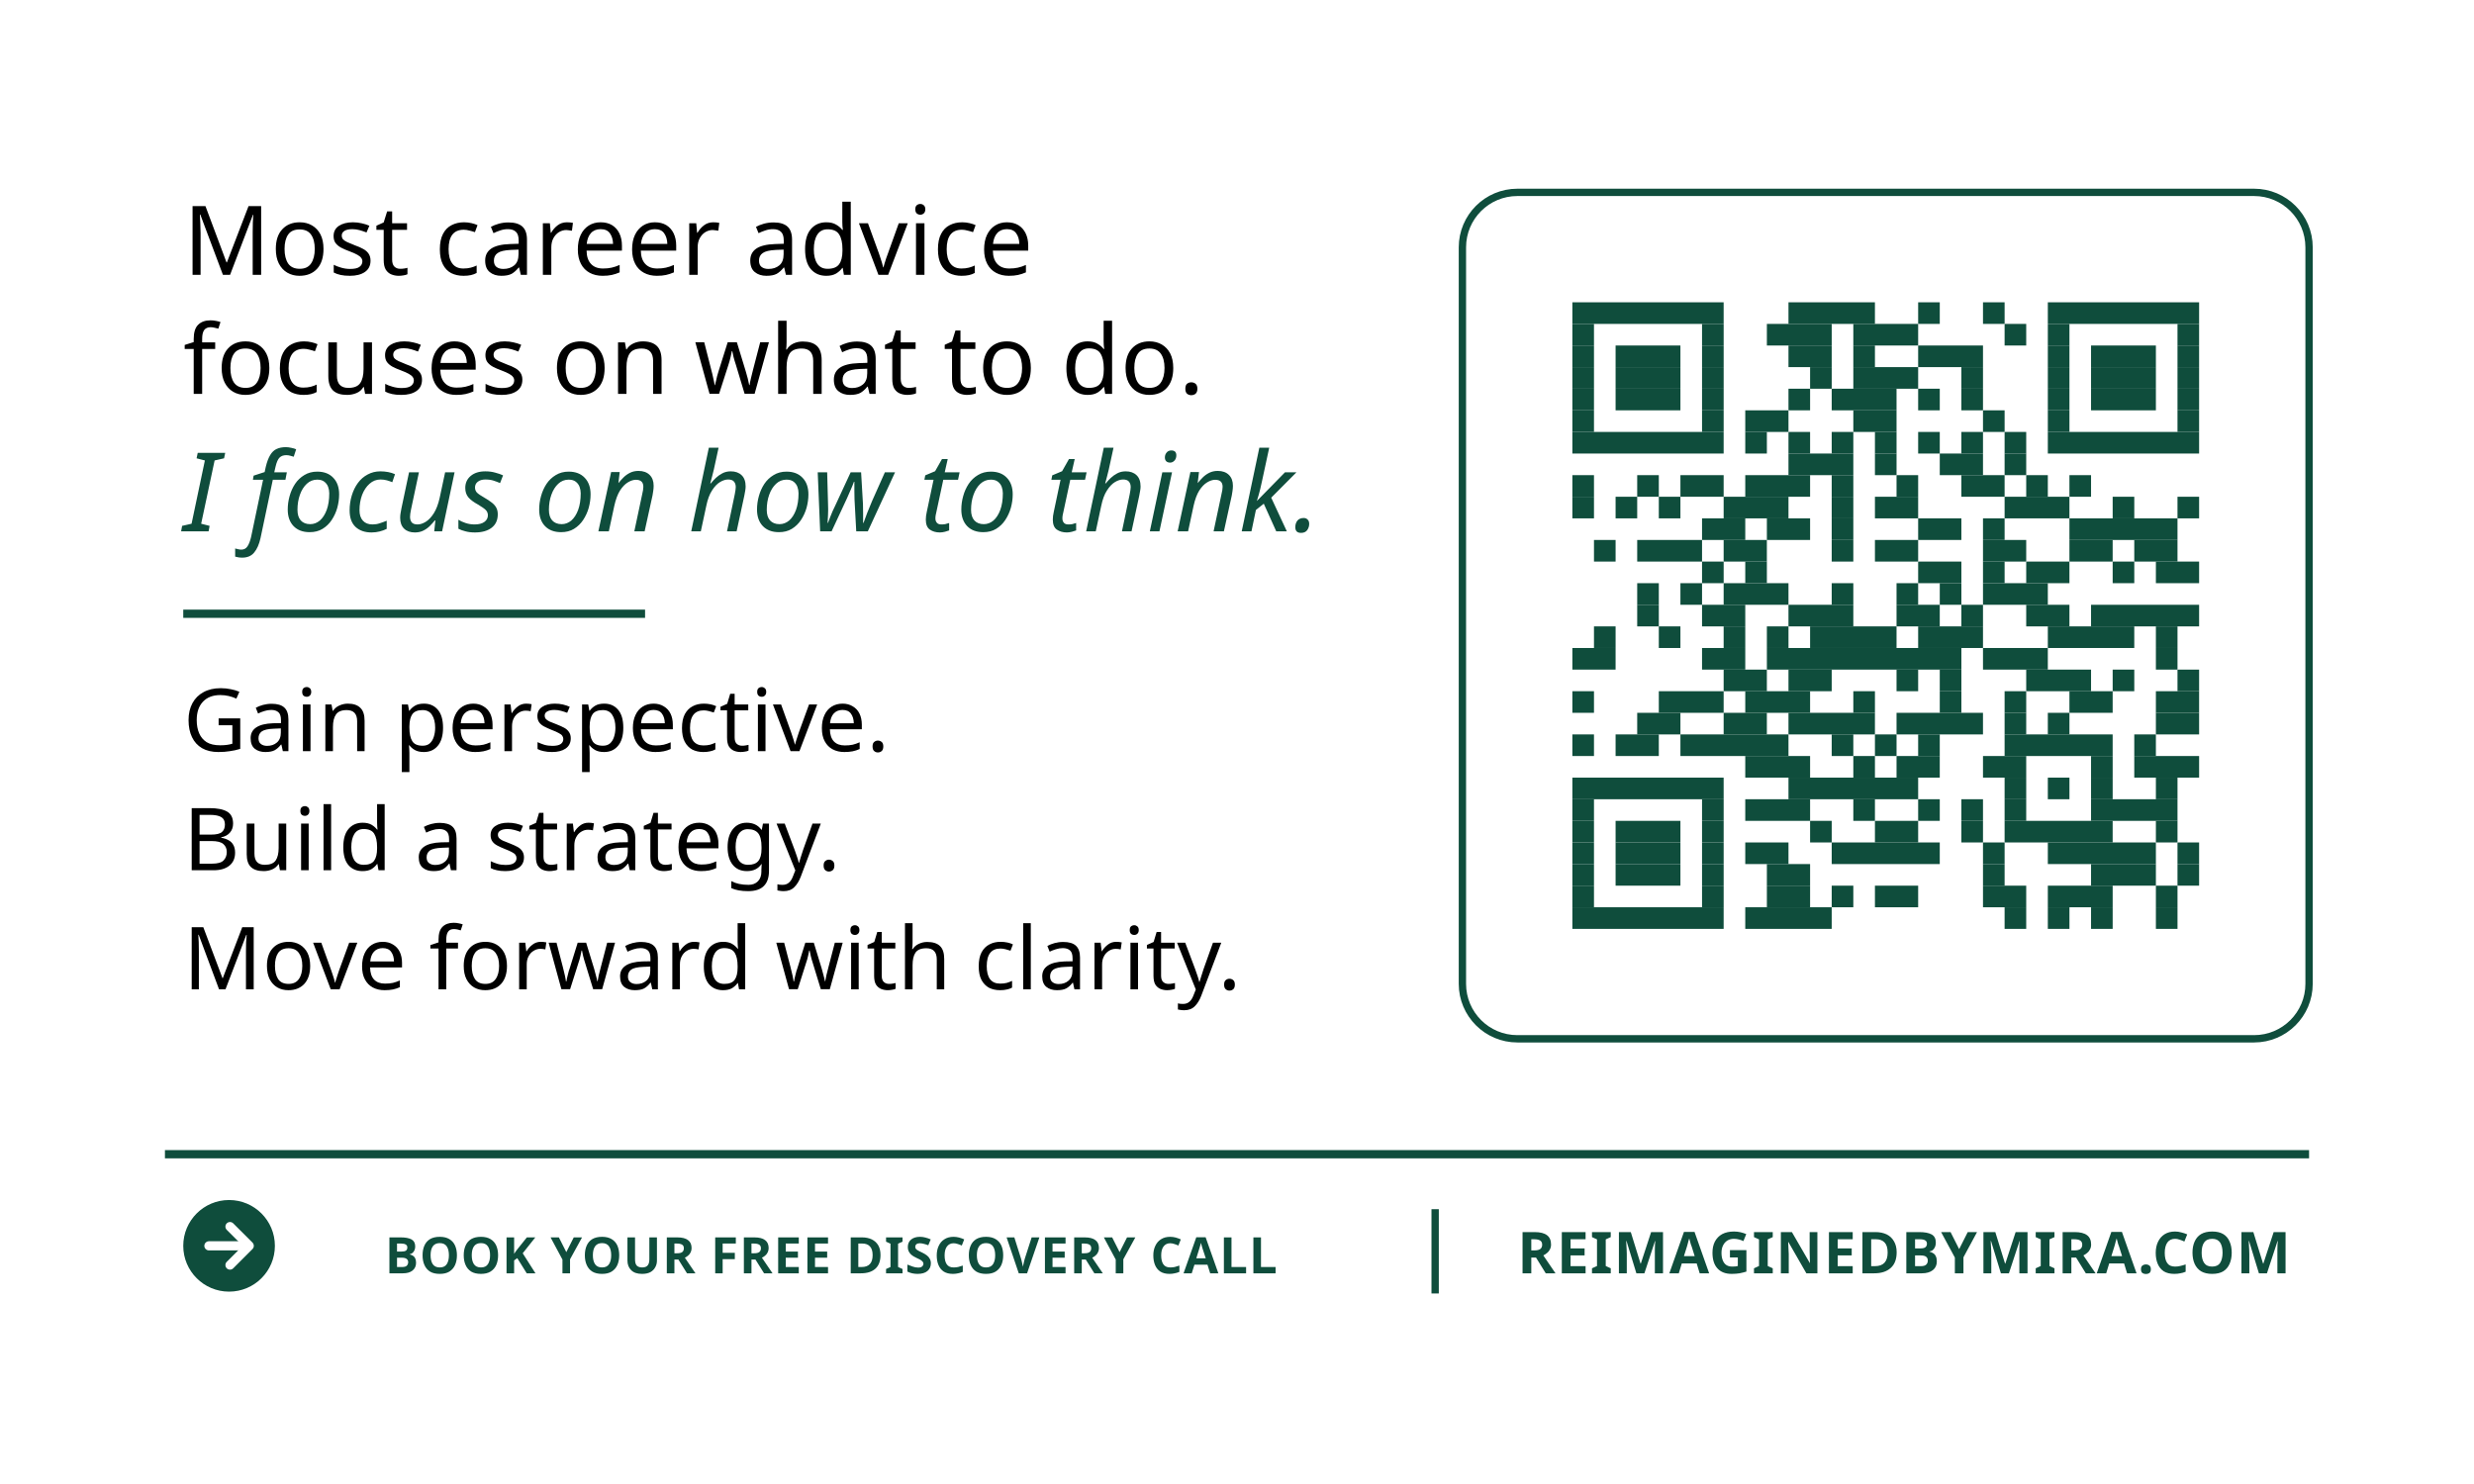
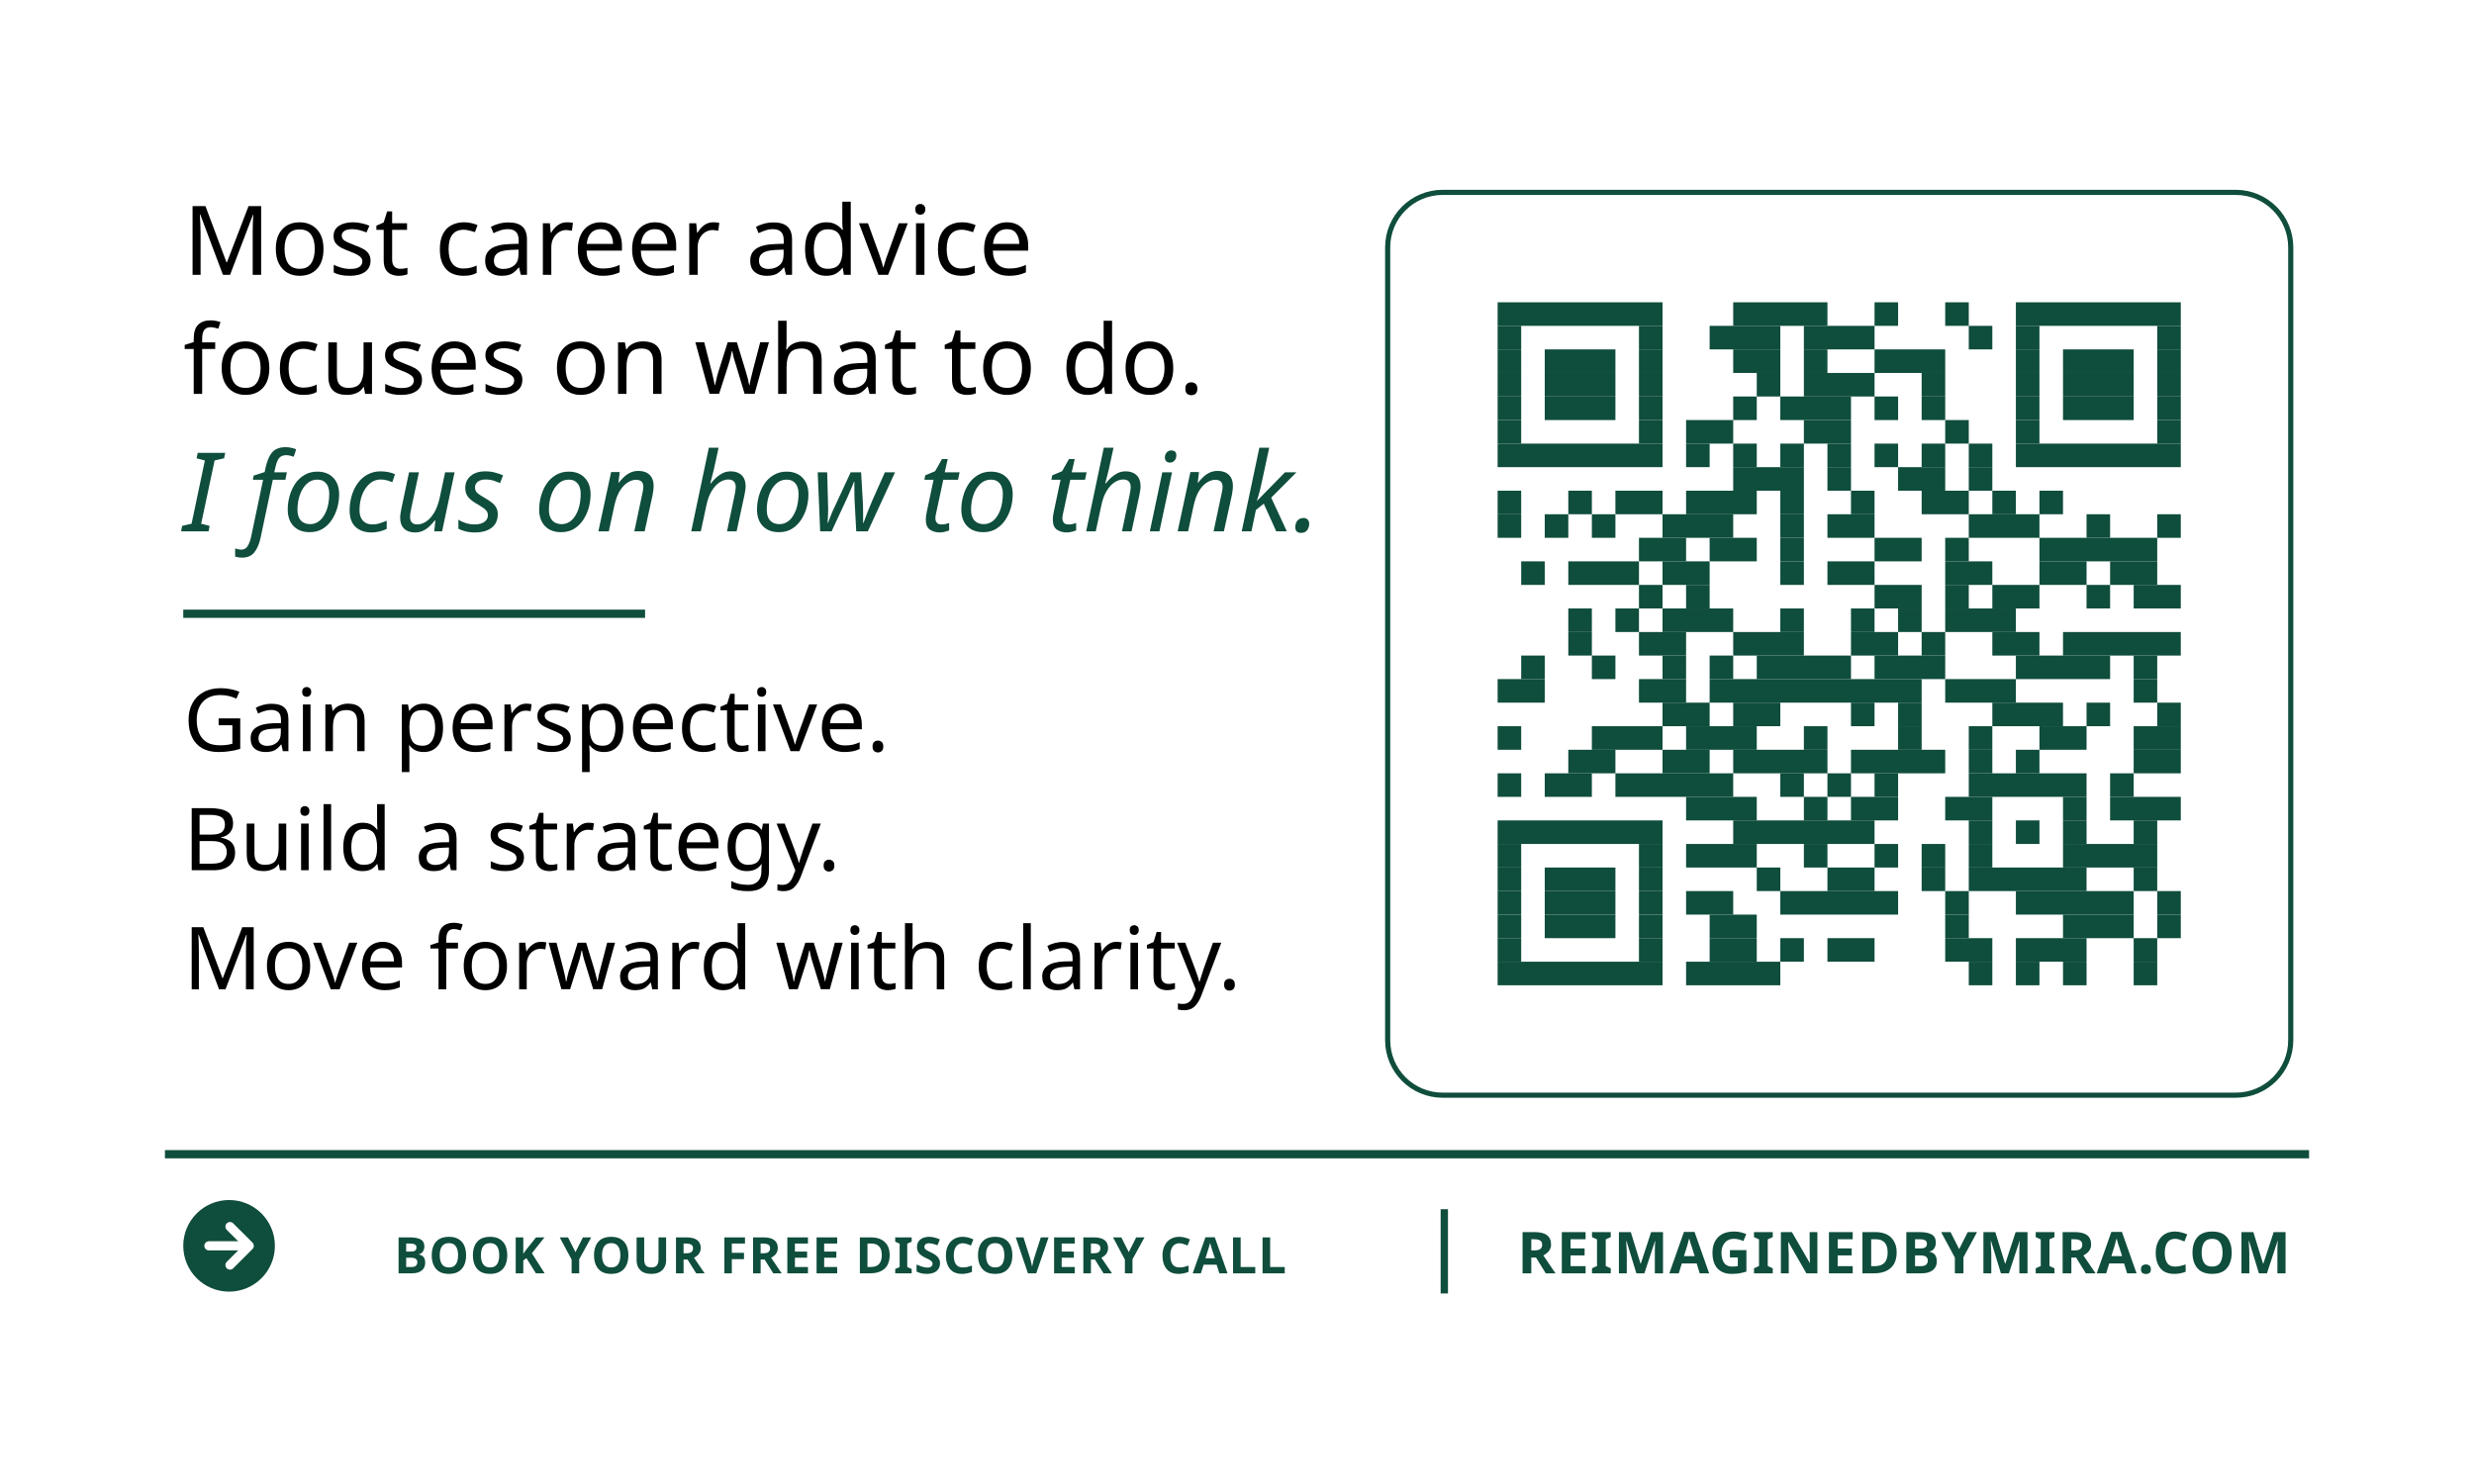
<svg xmlns="http://www.w3.org/2000/svg" width="3.75in" height="2.25in" viewBox="0 0 270.0 162.0">
  <rect x="0" y="0" width="270.0" height="162.0" fill="#FFFFFF" />
-   <rect x="159.600" y="21.000" width="92.400" height="92.400" rx="6" fill="#FFFFFF" stroke="#0F4D3C" stroke-width="0.8" />
-   <rect x="171.600" y="33.000" width="16.510" height="2.359" fill="#0F4D3C" />
-   <rect x="195.186" y="33.000" width="9.434" height="2.359" fill="#0F4D3C" />
-   <rect x="209.338" y="33.000" width="2.359" height="2.359" fill="#0F4D3C" />
-   <rect x="216.414" y="33.000" width="2.359" height="2.359" fill="#0F4D3C" />
-   <rect x="223.490" y="33.000" width="16.510" height="2.359" fill="#0F4D3C" />
-   <rect x="171.600" y="35.359" width="2.359" height="2.359" fill="#0F4D3C" />
-   <rect x="185.752" y="35.359" width="2.359" height="2.359" fill="#0F4D3C" />
-   <rect x="192.828" y="35.359" width="7.076" height="2.359" fill="#0F4D3C" />
-   <rect x="202.262" y="35.359" width="7.076" height="2.359" fill="#0F4D3C" />
-   <rect x="218.772" y="35.359" width="2.359" height="2.359" fill="#0F4D3C" />
-   <rect x="223.490" y="35.359" width="2.359" height="2.359" fill="#0F4D3C" />
-   <rect x="237.641" y="35.359" width="2.359" height="2.359" fill="#0F4D3C" />
-   <rect x="171.600" y="37.717" width="2.359" height="2.359" fill="#0F4D3C" />
-   <rect x="176.317" y="37.717" width="7.076" height="2.359" fill="#0F4D3C" />
-   <rect x="185.752" y="37.717" width="2.359" height="2.359" fill="#0F4D3C" />
-   <rect x="195.186" y="37.717" width="4.717" height="2.359" fill="#0F4D3C" />
-   <rect x="202.262" y="37.717" width="2.359" height="2.359" fill="#0F4D3C" />
-   <rect x="209.338" y="37.717" width="7.076" height="2.359" fill="#0F4D3C" />
-   <rect x="223.490" y="37.717" width="2.359" height="2.359" fill="#0F4D3C" />
-   <rect x="228.207" y="37.717" width="7.076" height="2.359" fill="#0F4D3C" />
-   <rect x="237.641" y="37.717" width="2.359" height="2.359" fill="#0F4D3C" />
-   <rect x="171.600" y="40.076" width="2.359" height="2.359" fill="#0F4D3C" />
-   <rect x="176.317" y="40.076" width="7.076" height="2.359" fill="#0F4D3C" />
-   <rect x="185.752" y="40.076" width="2.359" height="2.359" fill="#0F4D3C" />
-   <rect x="197.545" y="40.076" width="2.359" height="2.359" fill="#0F4D3C" />
-   <rect x="202.262" y="40.076" width="7.076" height="2.359" fill="#0F4D3C" />
-   <rect x="214.055" y="40.076" width="2.359" height="2.359" fill="#0F4D3C" />
-   <rect x="223.490" y="40.076" width="2.359" height="2.359" fill="#0F4D3C" />
-   <rect x="228.207" y="40.076" width="7.076" height="2.359" fill="#0F4D3C" />
-   <rect x="237.641" y="40.076" width="2.359" height="2.359" fill="#0F4D3C" />
-   <rect x="171.600" y="42.434" width="2.359" height="2.359" fill="#0F4D3C" />
-   <rect x="176.317" y="42.434" width="7.076" height="2.359" fill="#0F4D3C" />
-   <rect x="185.752" y="42.434" width="2.359" height="2.359" fill="#0F4D3C" />
-   <rect x="195.186" y="42.434" width="2.359" height="2.359" fill="#0F4D3C" />
-   <rect x="199.903" y="42.434" width="7.076" height="2.359" fill="#0F4D3C" />
-   <rect x="209.338" y="42.434" width="2.359" height="2.359" fill="#0F4D3C" />
-   <rect x="214.055" y="42.434" width="2.359" height="2.359" fill="#0F4D3C" />
-   <rect x="223.490" y="42.434" width="2.359" height="2.359" fill="#0F4D3C" />
-   <rect x="228.207" y="42.434" width="7.076" height="2.359" fill="#0F4D3C" />
-   <rect x="237.641" y="42.434" width="2.359" height="2.359" fill="#0F4D3C" />
-   <rect x="171.600" y="44.793" width="2.359" height="2.359" fill="#0F4D3C" />
-   <rect x="185.752" y="44.793" width="2.359" height="2.359" fill="#0F4D3C" />
-   <rect x="190.469" y="44.793" width="4.717" height="2.359" fill="#0F4D3C" />
-   <rect x="202.262" y="44.793" width="4.717" height="2.359" fill="#0F4D3C" />
-   <rect x="216.414" y="44.793" width="2.359" height="2.359" fill="#0F4D3C" />
-   <rect x="223.490" y="44.793" width="2.359" height="2.359" fill="#0F4D3C" />
-   <rect x="237.641" y="44.793" width="2.359" height="2.359" fill="#0F4D3C" />
-   <rect x="171.600" y="47.152" width="16.510" height="2.359" fill="#0F4D3C" />
-   <rect x="190.469" y="47.152" width="2.359" height="2.359" fill="#0F4D3C" />
-   <rect x="195.186" y="47.152" width="2.359" height="2.359" fill="#0F4D3C" />
-   <rect x="199.903" y="47.152" width="2.359" height="2.359" fill="#0F4D3C" />
-   <rect x="204.621" y="47.152" width="2.359" height="2.359" fill="#0F4D3C" />
-   <rect x="209.338" y="47.152" width="2.359" height="2.359" fill="#0F4D3C" />
-   <rect x="214.055" y="47.152" width="2.359" height="2.359" fill="#0F4D3C" />
-   <rect x="218.772" y="47.152" width="2.359" height="2.359" fill="#0F4D3C" />
-   <rect x="223.490" y="47.152" width="16.510" height="2.359" fill="#0F4D3C" />
-   <rect x="195.186" y="49.510" width="7.076" height="2.359" fill="#0F4D3C" />
-   <rect x="204.621" y="49.510" width="2.359" height="2.359" fill="#0F4D3C" />
-   <rect x="211.697" y="49.510" width="4.717" height="2.359" fill="#0F4D3C" />
-   <rect x="218.772" y="49.510" width="2.359" height="2.359" fill="#0F4D3C" />
-   <rect x="171.600" y="51.869" width="2.359" height="2.359" fill="#0F4D3C" />
-   <rect x="178.676" y="51.869" width="2.359" height="2.359" fill="#0F4D3C" />
-   <rect x="183.393" y="51.869" width="4.717" height="2.359" fill="#0F4D3C" />
-   <rect x="190.469" y="51.869" width="7.076" height="2.359" fill="#0F4D3C" />
-   <rect x="199.903" y="51.869" width="2.359" height="2.359" fill="#0F4D3C" />
-   <rect x="206.979" y="51.869" width="2.359" height="2.359" fill="#0F4D3C" />
-   <rect x="214.055" y="51.869" width="4.717" height="2.359" fill="#0F4D3C" />
-   <rect x="221.131" y="51.869" width="2.359" height="2.359" fill="#0F4D3C" />
-   <rect x="225.848" y="51.869" width="2.359" height="2.359" fill="#0F4D3C" />
-   <rect x="171.600" y="54.228" width="2.359" height="2.359" fill="#0F4D3C" />
-   <rect x="176.317" y="54.228" width="2.359" height="2.359" fill="#0F4D3C" />
-   <rect x="181.034" y="54.228" width="2.359" height="2.359" fill="#0F4D3C" />
-   <rect x="188.110" y="54.228" width="7.076" height="2.359" fill="#0F4D3C" />
-   <rect x="199.903" y="54.228" width="2.359" height="2.359" fill="#0F4D3C" />
-   <rect x="204.621" y="54.228" width="4.717" height="2.359" fill="#0F4D3C" />
-   <rect x="218.772" y="54.228" width="7.076" height="2.359" fill="#0F4D3C" />
-   <rect x="230.566" y="54.228" width="2.359" height="2.359" fill="#0F4D3C" />
-   <rect x="237.641" y="54.228" width="2.359" height="2.359" fill="#0F4D3C" />
-   <rect x="185.752" y="56.586" width="4.717" height="2.359" fill="#0F4D3C" />
-   <rect x="192.828" y="56.586" width="4.717" height="2.359" fill="#0F4D3C" />
-   <rect x="199.903" y="56.586" width="2.359" height="2.359" fill="#0F4D3C" />
-   <rect x="209.338" y="56.586" width="4.717" height="2.359" fill="#0F4D3C" />
-   <rect x="216.414" y="56.586" width="2.359" height="2.359" fill="#0F4D3C" />
-   <rect x="225.848" y="56.586" width="11.793" height="2.359" fill="#0F4D3C" />
-   <rect x="173.959" y="58.945" width="2.359" height="2.359" fill="#0F4D3C" />
-   <rect x="178.676" y="58.945" width="7.076" height="2.359" fill="#0F4D3C" />
-   <rect x="188.110" y="58.945" width="4.717" height="2.359" fill="#0F4D3C" />
-   <rect x="199.903" y="58.945" width="2.359" height="2.359" fill="#0F4D3C" />
-   <rect x="204.621" y="58.945" width="4.717" height="2.359" fill="#0F4D3C" />
-   <rect x="216.414" y="58.945" width="4.717" height="2.359" fill="#0F4D3C" />
-   <rect x="225.848" y="58.945" width="4.717" height="2.359" fill="#0F4D3C" />
-   <rect x="232.924" y="58.945" width="4.717" height="2.359" fill="#0F4D3C" />
-   <rect x="185.752" y="61.303" width="2.359" height="2.359" fill="#0F4D3C" />
-   <rect x="190.469" y="61.303" width="2.359" height="2.359" fill="#0F4D3C" />
-   <rect x="209.338" y="61.303" width="4.717" height="2.359" fill="#0F4D3C" />
-   <rect x="216.414" y="61.303" width="2.359" height="2.359" fill="#0F4D3C" />
-   <rect x="221.131" y="61.303" width="4.717" height="2.359" fill="#0F4D3C" />
-   <rect x="230.566" y="61.303" width="2.359" height="2.359" fill="#0F4D3C" />
-   <rect x="235.283" y="61.303" width="4.717" height="2.359" fill="#0F4D3C" />
-   <rect x="178.676" y="63.662" width="2.359" height="2.359" fill="#0F4D3C" />
-   <rect x="183.393" y="63.662" width="2.359" height="2.359" fill="#0F4D3C" />
-   <rect x="188.110" y="63.662" width="7.076" height="2.359" fill="#0F4D3C" />
-   <rect x="199.903" y="63.662" width="2.359" height="2.359" fill="#0F4D3C" />
-   <rect x="206.979" y="63.662" width="2.359" height="2.359" fill="#0F4D3C" />
-   <rect x="211.697" y="63.662" width="2.359" height="2.359" fill="#0F4D3C" />
-   <rect x="216.414" y="63.662" width="7.076" height="2.359" fill="#0F4D3C" />
-   <rect x="178.676" y="66.021" width="2.359" height="2.359" fill="#0F4D3C" />
-   <rect x="185.752" y="66.021" width="4.717" height="2.359" fill="#0F4D3C" />
-   <rect x="195.186" y="66.021" width="7.076" height="2.359" fill="#0F4D3C" />
-   <rect x="206.979" y="66.021" width="4.717" height="2.359" fill="#0F4D3C" />
-   <rect x="214.055" y="66.021" width="2.359" height="2.359" fill="#0F4D3C" />
-   <rect x="221.131" y="66.021" width="4.717" height="2.359" fill="#0F4D3C" />
-   <rect x="228.207" y="66.021" width="11.793" height="2.359" fill="#0F4D3C" />
-   <rect x="173.959" y="68.379" width="2.359" height="2.359" fill="#0F4D3C" />
-   <rect x="181.034" y="68.379" width="2.359" height="2.359" fill="#0F4D3C" />
-   <rect x="188.110" y="68.379" width="2.359" height="2.359" fill="#0F4D3C" />
-   <rect x="192.828" y="68.379" width="2.359" height="2.359" fill="#0F4D3C" />
-   <rect x="197.545" y="68.379" width="9.434" height="2.359" fill="#0F4D3C" />
-   <rect x="209.338" y="68.379" width="7.076" height="2.359" fill="#0F4D3C" />
-   <rect x="223.490" y="68.379" width="9.434" height="2.359" fill="#0F4D3C" />
-   <rect x="235.283" y="68.379" width="2.359" height="2.359" fill="#0F4D3C" />
-   <rect x="171.600" y="70.738" width="4.717" height="2.359" fill="#0F4D3C" />
-   <rect x="185.752" y="70.738" width="4.717" height="2.359" fill="#0F4D3C" />
-   <rect x="192.828" y="70.738" width="21.228" height="2.359" fill="#0F4D3C" />
-   <rect x="216.414" y="70.738" width="7.076" height="2.359" fill="#0F4D3C" />
-   <rect x="235.283" y="70.738" width="2.359" height="2.359" fill="#0F4D3C" />
-   <rect x="188.110" y="73.097" width="4.717" height="2.359" fill="#0F4D3C" />
-   <rect x="195.186" y="73.097" width="4.717" height="2.359" fill="#0F4D3C" />
-   <rect x="206.979" y="73.097" width="2.359" height="2.359" fill="#0F4D3C" />
-   <rect x="211.697" y="73.097" width="2.359" height="2.359" fill="#0F4D3C" />
-   <rect x="221.131" y="73.097" width="7.076" height="2.359" fill="#0F4D3C" />
-   <rect x="230.566" y="73.097" width="2.359" height="2.359" fill="#0F4D3C" />
-   <rect x="237.641" y="73.097" width="2.359" height="2.359" fill="#0F4D3C" />
-   <rect x="171.600" y="75.455" width="2.359" height="2.359" fill="#0F4D3C" />
-   <rect x="181.034" y="75.455" width="7.076" height="2.359" fill="#0F4D3C" />
-   <rect x="190.469" y="75.455" width="7.076" height="2.359" fill="#0F4D3C" />
-   <rect x="202.262" y="75.455" width="2.359" height="2.359" fill="#0F4D3C" />
-   <rect x="211.697" y="75.455" width="2.359" height="2.359" fill="#0F4D3C" />
-   <rect x="218.772" y="75.455" width="2.359" height="2.359" fill="#0F4D3C" />
-   <rect x="225.848" y="75.455" width="4.717" height="2.359" fill="#0F4D3C" />
-   <rect x="235.283" y="75.455" width="4.717" height="2.359" fill="#0F4D3C" />
-   <rect x="178.676" y="77.814" width="4.717" height="2.359" fill="#0F4D3C" />
-   <rect x="188.110" y="77.814" width="4.717" height="2.359" fill="#0F4D3C" />
-   <rect x="195.186" y="77.814" width="9.434" height="2.359" fill="#0F4D3C" />
-   <rect x="206.979" y="77.814" width="9.434" height="2.359" fill="#0F4D3C" />
-   <rect x="218.772" y="77.814" width="2.359" height="2.359" fill="#0F4D3C" />
-   <rect x="223.490" y="77.814" width="2.359" height="2.359" fill="#0F4D3C" />
-   <rect x="235.283" y="77.814" width="4.717" height="2.359" fill="#0F4D3C" />
-   <rect x="171.600" y="80.172" width="2.359" height="2.359" fill="#0F4D3C" />
-   <rect x="176.317" y="80.172" width="4.717" height="2.359" fill="#0F4D3C" />
-   <rect x="183.393" y="80.172" width="11.793" height="2.359" fill="#0F4D3C" />
-   <rect x="199.903" y="80.172" width="2.359" height="2.359" fill="#0F4D3C" />
-   <rect x="204.621" y="80.172" width="2.359" height="2.359" fill="#0F4D3C" />
-   <rect x="209.338" y="80.172" width="2.359" height="2.359" fill="#0F4D3C" />
-   <rect x="218.772" y="80.172" width="11.793" height="2.359" fill="#0F4D3C" />
-   <rect x="232.924" y="80.172" width="2.359" height="2.359" fill="#0F4D3C" />
-   <rect x="190.469" y="82.531" width="7.076" height="2.359" fill="#0F4D3C" />
-   <rect x="202.262" y="82.531" width="2.359" height="2.359" fill="#0F4D3C" />
-   <rect x="206.979" y="82.531" width="4.717" height="2.359" fill="#0F4D3C" />
-   <rect x="216.414" y="82.531" width="4.717" height="2.359" fill="#0F4D3C" />
-   <rect x="228.207" y="82.531" width="2.359" height="2.359" fill="#0F4D3C" />
-   <rect x="232.924" y="82.531" width="7.076" height="2.359" fill="#0F4D3C" />
-   <rect x="171.600" y="84.890" width="16.510" height="2.359" fill="#0F4D3C" />
-   <rect x="195.186" y="84.890" width="14.152" height="2.359" fill="#0F4D3C" />
-   <rect x="218.772" y="84.890" width="2.359" height="2.359" fill="#0F4D3C" />
-   <rect x="223.490" y="84.890" width="2.359" height="2.359" fill="#0F4D3C" />
-   <rect x="228.207" y="84.890" width="2.359" height="2.359" fill="#0F4D3C" />
-   <rect x="235.283" y="84.890" width="2.359" height="2.359" fill="#0F4D3C" />
-   <rect x="171.600" y="87.248" width="2.359" height="2.359" fill="#0F4D3C" />
-   <rect x="185.752" y="87.248" width="2.359" height="2.359" fill="#0F4D3C" />
-   <rect x="190.469" y="87.248" width="7.076" height="2.359" fill="#0F4D3C" />
-   <rect x="202.262" y="87.248" width="2.359" height="2.359" fill="#0F4D3C" />
-   <rect x="209.338" y="87.248" width="2.359" height="2.359" fill="#0F4D3C" />
-   <rect x="214.055" y="87.248" width="2.359" height="2.359" fill="#0F4D3C" />
-   <rect x="218.772" y="87.248" width="2.359" height="2.359" fill="#0F4D3C" />
-   <rect x="228.207" y="87.248" width="9.434" height="2.359" fill="#0F4D3C" />
-   <rect x="171.600" y="89.607" width="2.359" height="2.359" fill="#0F4D3C" />
-   <rect x="176.317" y="89.607" width="7.076" height="2.359" fill="#0F4D3C" />
-   <rect x="185.752" y="89.607" width="2.359" height="2.359" fill="#0F4D3C" />
-   <rect x="197.545" y="89.607" width="2.359" height="2.359" fill="#0F4D3C" />
-   <rect x="204.621" y="89.607" width="4.717" height="2.359" fill="#0F4D3C" />
-   <rect x="214.055" y="89.607" width="2.359" height="2.359" fill="#0F4D3C" />
-   <rect x="218.772" y="89.607" width="11.793" height="2.359" fill="#0F4D3C" />
-   <rect x="235.283" y="89.607" width="2.359" height="2.359" fill="#0F4D3C" />
-   <rect x="171.600" y="91.966" width="2.359" height="2.359" fill="#0F4D3C" />
-   <rect x="176.317" y="91.966" width="7.076" height="2.359" fill="#0F4D3C" />
-   <rect x="185.752" y="91.966" width="2.359" height="2.359" fill="#0F4D3C" />
-   <rect x="190.469" y="91.966" width="4.717" height="2.359" fill="#0F4D3C" />
-   <rect x="199.903" y="91.966" width="11.793" height="2.359" fill="#0F4D3C" />
-   <rect x="216.414" y="91.966" width="2.359" height="2.359" fill="#0F4D3C" />
-   <rect x="223.490" y="91.966" width="11.793" height="2.359" fill="#0F4D3C" />
-   <rect x="237.641" y="91.966" width="2.359" height="2.359" fill="#0F4D3C" />
-   <rect x="171.600" y="94.324" width="2.359" height="2.359" fill="#0F4D3C" />
-   <rect x="176.317" y="94.324" width="7.076" height="2.359" fill="#0F4D3C" />
-   <rect x="185.752" y="94.324" width="2.359" height="2.359" fill="#0F4D3C" />
-   <rect x="192.828" y="94.324" width="4.717" height="2.359" fill="#0F4D3C" />
-   <rect x="216.414" y="94.324" width="2.359" height="2.359" fill="#0F4D3C" />
-   <rect x="228.207" y="94.324" width="7.076" height="2.359" fill="#0F4D3C" />
-   <rect x="237.641" y="94.324" width="2.359" height="2.359" fill="#0F4D3C" />
-   <rect x="171.600" y="96.683" width="2.359" height="2.359" fill="#0F4D3C" />
-   <rect x="185.752" y="96.683" width="2.359" height="2.359" fill="#0F4D3C" />
-   <rect x="192.828" y="96.683" width="4.717" height="2.359" fill="#0F4D3C" />
-   <rect x="199.903" y="96.683" width="2.359" height="2.359" fill="#0F4D3C" />
-   <rect x="204.621" y="96.683" width="4.717" height="2.359" fill="#0F4D3C" />
-   <rect x="216.414" y="96.683" width="4.717" height="2.359" fill="#0F4D3C" />
-   <rect x="223.490" y="96.683" width="7.076" height="2.359" fill="#0F4D3C" />
-   <rect x="235.283" y="96.683" width="2.359" height="2.359" fill="#0F4D3C" />
-   <rect x="171.600" y="99.041" width="16.510" height="2.359" fill="#0F4D3C" />
-   <rect x="190.469" y="99.041" width="9.434" height="2.359" fill="#0F4D3C" />
-   <rect x="218.772" y="99.041" width="2.359" height="2.359" fill="#0F4D3C" />
-   <rect x="223.490" y="99.041" width="2.359" height="2.359" fill="#0F4D3C" />
-   <rect x="228.207" y="99.041" width="2.359" height="2.359" fill="#0F4D3C" />
-   <rect x="235.283" y="99.041" width="2.359" height="2.359" fill="#0F4D3C" />
+   <rect x="151.444" y="21.000" width="98.556" height="98.556" rx="6" fill="#FFFFFF" stroke="#0F4D3C" stroke-width="0.56" />
+   <rect x="163.444" y="33.000" width="17.996" height="2.571" fill="#0F4D3C" />
+   <rect x="189.153" y="33.000" width="10.284" height="2.571" fill="#0F4D3C" />
+   <rect x="204.578" y="33.000" width="2.571" height="2.571" fill="#0F4D3C" />
+   <rect x="212.291" y="33.000" width="2.571" height="2.571" fill="#0F4D3C" />
+   <rect x="220.004" y="33.000" width="17.996" height="2.571" fill="#0F4D3C" />
+   <rect x="163.444" y="35.571" width="2.571" height="2.571" fill="#0F4D3C" />
+   <rect x="178.869" y="35.571" width="2.571" height="2.571" fill="#0F4D3C" />
+   <rect x="186.582" y="35.571" width="7.713" height="2.571" fill="#0F4D3C" />
+   <rect x="196.866" y="35.571" width="7.713" height="2.571" fill="#0F4D3C" />
+   <rect x="214.862" y="35.571" width="2.571" height="2.571" fill="#0F4D3C" />
+   <rect x="220.004" y="35.571" width="2.571" height="2.571" fill="#0F4D3C" />
+   <rect x="235.429" y="35.571" width="2.571" height="2.571" fill="#0F4D3C" />
+   <rect x="163.444" y="38.142" width="2.571" height="2.571" fill="#0F4D3C" />
+   <rect x="168.586" y="38.142" width="7.713" height="2.571" fill="#0F4D3C" />
+   <rect x="178.869" y="38.142" width="2.571" height="2.571" fill="#0F4D3C" />
+   <rect x="189.153" y="38.142" width="5.142" height="2.571" fill="#0F4D3C" />
+   <rect x="196.866" y="38.142" width="2.571" height="2.571" fill="#0F4D3C" />
+   <rect x="204.578" y="38.142" width="7.713" height="2.571" fill="#0F4D3C" />
+   <rect x="220.004" y="38.142" width="2.571" height="2.571" fill="#0F4D3C" />
+   <rect x="225.146" y="38.142" width="7.713" height="2.571" fill="#0F4D3C" />
+   <rect x="235.429" y="38.142" width="2.571" height="2.571" fill="#0F4D3C" />
+   <rect x="163.444" y="40.713" width="2.571" height="2.571" fill="#0F4D3C" />
+   <rect x="168.586" y="40.713" width="7.713" height="2.571" fill="#0F4D3C" />
+   <rect x="178.869" y="40.713" width="2.571" height="2.571" fill="#0F4D3C" />
+   <rect x="191.724" y="40.713" width="2.571" height="2.571" fill="#0F4D3C" />
+   <rect x="196.866" y="40.713" width="7.713" height="2.571" fill="#0F4D3C" />
+   <rect x="209.720" y="40.713" width="2.571" height="2.571" fill="#0F4D3C" />
+   <rect x="220.004" y="40.713" width="2.571" height="2.571" fill="#0F4D3C" />
+   <rect x="225.146" y="40.713" width="7.713" height="2.571" fill="#0F4D3C" />
+   <rect x="235.429" y="40.713" width="2.571" height="2.571" fill="#0F4D3C" />
+   <rect x="163.444" y="43.284" width="2.571" height="2.571" fill="#0F4D3C" />
+   <rect x="168.586" y="43.284" width="7.713" height="2.571" fill="#0F4D3C" />
+   <rect x="178.869" y="43.284" width="2.571" height="2.571" fill="#0F4D3C" />
+   <rect x="189.153" y="43.284" width="2.571" height="2.571" fill="#0F4D3C" />
+   <rect x="194.295" y="43.284" width="7.713" height="2.571" fill="#0F4D3C" />
+   <rect x="204.578" y="43.284" width="2.571" height="2.571" fill="#0F4D3C" />
+   <rect x="209.720" y="43.284" width="2.571" height="2.571" fill="#0F4D3C" />
+   <rect x="220.004" y="43.284" width="2.571" height="2.571" fill="#0F4D3C" />
+   <rect x="225.146" y="43.284" width="7.713" height="2.571" fill="#0F4D3C" />
+   <rect x="235.429" y="43.284" width="2.571" height="2.571" fill="#0F4D3C" />
+   <rect x="163.444" y="45.854" width="2.571" height="2.571" fill="#0F4D3C" />
+   <rect x="178.869" y="45.854" width="2.571" height="2.571" fill="#0F4D3C" />
+   <rect x="184.011" y="45.854" width="5.142" height="2.571" fill="#0F4D3C" />
+   <rect x="196.866" y="45.854" width="5.142" height="2.571" fill="#0F4D3C" />
+   <rect x="212.291" y="45.854" width="2.571" height="2.571" fill="#0F4D3C" />
+   <rect x="220.004" y="45.854" width="2.571" height="2.571" fill="#0F4D3C" />
+   <rect x="235.429" y="45.854" width="2.571" height="2.571" fill="#0F4D3C" />
+   <rect x="163.444" y="48.425" width="17.996" height="2.571" fill="#0F4D3C" />
+   <rect x="184.011" y="48.425" width="2.571" height="2.571" fill="#0F4D3C" />
+   <rect x="189.153" y="48.425" width="2.571" height="2.571" fill="#0F4D3C" />
+   <rect x="194.295" y="48.425" width="2.571" height="2.571" fill="#0F4D3C" />
+   <rect x="199.437" y="48.425" width="2.571" height="2.571" fill="#0F4D3C" />
+   <rect x="204.578" y="48.425" width="2.571" height="2.571" fill="#0F4D3C" />
+   <rect x="209.720" y="48.425" width="2.571" height="2.571" fill="#0F4D3C" />
+   <rect x="214.862" y="48.425" width="2.571" height="2.571" fill="#0F4D3C" />
+   <rect x="220.004" y="48.425" width="17.996" height="2.571" fill="#0F4D3C" />
+   <rect x="189.153" y="50.996" width="7.713" height="2.571" fill="#0F4D3C" />
+   <rect x="199.437" y="50.996" width="2.571" height="2.571" fill="#0F4D3C" />
+   <rect x="207.149" y="50.996" width="5.142" height="2.571" fill="#0F4D3C" />
+   <rect x="214.862" y="50.996" width="2.571" height="2.571" fill="#0F4D3C" />
+   <rect x="163.444" y="53.567" width="2.571" height="2.571" fill="#0F4D3C" />
+   <rect x="171.157" y="53.567" width="2.571" height="2.571" fill="#0F4D3C" />
+   <rect x="176.298" y="53.567" width="5.142" height="2.571" fill="#0F4D3C" />
+   <rect x="184.011" y="53.567" width="7.713" height="2.571" fill="#0F4D3C" />
+   <rect x="194.295" y="53.567" width="2.571" height="2.571" fill="#0F4D3C" />
+   <rect x="202.007" y="53.567" width="2.571" height="2.571" fill="#0F4D3C" />
+   <rect x="209.720" y="53.567" width="5.142" height="2.571" fill="#0F4D3C" />
+   <rect x="217.433" y="53.567" width="2.571" height="2.571" fill="#0F4D3C" />
+   <rect x="222.575" y="53.567" width="2.571" height="2.571" fill="#0F4D3C" />
+   <rect x="163.444" y="56.138" width="2.571" height="2.571" fill="#0F4D3C" />
+   <rect x="168.586" y="56.138" width="2.571" height="2.571" fill="#0F4D3C" />
+   <rect x="173.728" y="56.138" width="2.571" height="2.571" fill="#0F4D3C" />
+   <rect x="181.440" y="56.138" width="7.713" height="2.571" fill="#0F4D3C" />
+   <rect x="194.295" y="56.138" width="2.571" height="2.571" fill="#0F4D3C" />
+   <rect x="199.437" y="56.138" width="5.142" height="2.571" fill="#0F4D3C" />
+   <rect x="214.862" y="56.138" width="7.713" height="2.571" fill="#0F4D3C" />
+   <rect x="227.716" y="56.138" width="2.571" height="2.571" fill="#0F4D3C" />
+   <rect x="235.429" y="56.138" width="2.571" height="2.571" fill="#0F4D3C" />
+   <rect x="178.869" y="58.709" width="5.142" height="2.571" fill="#0F4D3C" />
+   <rect x="186.582" y="58.709" width="5.142" height="2.571" fill="#0F4D3C" />
+   <rect x="194.295" y="58.709" width="2.571" height="2.571" fill="#0F4D3C" />
+   <rect x="204.578" y="58.709" width="5.142" height="2.571" fill="#0F4D3C" />
+   <rect x="212.291" y="58.709" width="2.571" height="2.571" fill="#0F4D3C" />
+   <rect x="222.575" y="58.709" width="12.854" height="2.571" fill="#0F4D3C" />
+   <rect x="166.015" y="61.280" width="2.571" height="2.571" fill="#0F4D3C" />
+   <rect x="171.157" y="61.280" width="7.713" height="2.571" fill="#0F4D3C" />
+   <rect x="181.440" y="61.280" width="5.142" height="2.571" fill="#0F4D3C" />
+   <rect x="194.295" y="61.280" width="2.571" height="2.571" fill="#0F4D3C" />
+   <rect x="199.437" y="61.280" width="5.142" height="2.571" fill="#0F4D3C" />
+   <rect x="212.291" y="61.280" width="5.142" height="2.571" fill="#0F4D3C" />
+   <rect x="222.575" y="61.280" width="5.142" height="2.571" fill="#0F4D3C" />
+   <rect x="230.287" y="61.280" width="5.142" height="2.571" fill="#0F4D3C" />
+   <rect x="178.869" y="63.851" width="2.571" height="2.571" fill="#0F4D3C" />
+   <rect x="184.011" y="63.851" width="2.571" height="2.571" fill="#0F4D3C" />
+   <rect x="204.578" y="63.851" width="5.142" height="2.571" fill="#0F4D3C" />
+   <rect x="212.291" y="63.851" width="2.571" height="2.571" fill="#0F4D3C" />
+   <rect x="217.433" y="63.851" width="5.142" height="2.571" fill="#0F4D3C" />
+   <rect x="227.716" y="63.851" width="2.571" height="2.571" fill="#0F4D3C" />
+   <rect x="232.858" y="63.851" width="5.142" height="2.571" fill="#0F4D3C" />
+   <rect x="171.157" y="66.422" width="2.571" height="2.571" fill="#0F4D3C" />
+   <rect x="176.298" y="66.422" width="2.571" height="2.571" fill="#0F4D3C" />
+   <rect x="181.440" y="66.422" width="7.713" height="2.571" fill="#0F4D3C" />
+   <rect x="194.295" y="66.422" width="2.571" height="2.571" fill="#0F4D3C" />
+   <rect x="202.007" y="66.422" width="2.571" height="2.571" fill="#0F4D3C" />
+   <rect x="207.149" y="66.422" width="2.571" height="2.571" fill="#0F4D3C" />
+   <rect x="212.291" y="66.422" width="7.713" height="2.571" fill="#0F4D3C" />
+   <rect x="171.157" y="68.993" width="2.571" height="2.571" fill="#0F4D3C" />
+   <rect x="178.869" y="68.993" width="5.142" height="2.571" fill="#0F4D3C" />
+   <rect x="189.153" y="68.993" width="7.713" height="2.571" fill="#0F4D3C" />
+   <rect x="202.007" y="68.993" width="5.142" height="2.571" fill="#0F4D3C" />
+   <rect x="209.720" y="68.993" width="2.571" height="2.571" fill="#0F4D3C" />
+   <rect x="217.433" y="68.993" width="5.142" height="2.571" fill="#0F4D3C" />
+   <rect x="225.146" y="68.993" width="12.854" height="2.571" fill="#0F4D3C" />
+   <rect x="166.015" y="71.563" width="2.571" height="2.571" fill="#0F4D3C" />
+   <rect x="173.728" y="71.563" width="2.571" height="2.571" fill="#0F4D3C" />
+   <rect x="181.440" y="71.563" width="2.571" height="2.571" fill="#0F4D3C" />
+   <rect x="186.582" y="71.563" width="2.571" height="2.571" fill="#0F4D3C" />
+   <rect x="191.724" y="71.563" width="10.284" height="2.571" fill="#0F4D3C" />
+   <rect x="204.578" y="71.563" width="7.713" height="2.571" fill="#0F4D3C" />
+   <rect x="220.004" y="71.563" width="10.284" height="2.571" fill="#0F4D3C" />
+   <rect x="232.858" y="71.563" width="2.571" height="2.571" fill="#0F4D3C" />
+   <rect x="163.444" y="74.134" width="5.142" height="2.571" fill="#0F4D3C" />
+   <rect x="178.869" y="74.134" width="5.142" height="2.571" fill="#0F4D3C" />
+   <rect x="186.582" y="74.134" width="23.138" height="2.571" fill="#0F4D3C" />
+   <rect x="212.291" y="74.134" width="7.713" height="2.571" fill="#0F4D3C" />
+   <rect x="232.858" y="74.134" width="2.571" height="2.571" fill="#0F4D3C" />
+   <rect x="181.440" y="76.705" width="5.142" height="2.571" fill="#0F4D3C" />
+   <rect x="189.153" y="76.705" width="5.142" height="2.571" fill="#0F4D3C" />
+   <rect x="202.007" y="76.705" width="2.571" height="2.571" fill="#0F4D3C" />
+   <rect x="207.149" y="76.705" width="2.571" height="2.571" fill="#0F4D3C" />
+   <rect x="217.433" y="76.705" width="7.713" height="2.571" fill="#0F4D3C" />
+   <rect x="227.716" y="76.705" width="2.571" height="2.571" fill="#0F4D3C" />
+   <rect x="235.429" y="76.705" width="2.571" height="2.571" fill="#0F4D3C" />
+   <rect x="163.444" y="79.276" width="2.571" height="2.571" fill="#0F4D3C" />
+   <rect x="173.728" y="79.276" width="7.713" height="2.571" fill="#0F4D3C" />
+   <rect x="184.011" y="79.276" width="7.713" height="2.571" fill="#0F4D3C" />
+   <rect x="196.866" y="79.276" width="2.571" height="2.571" fill="#0F4D3C" />
+   <rect x="207.149" y="79.276" width="2.571" height="2.571" fill="#0F4D3C" />
+   <rect x="214.862" y="79.276" width="2.571" height="2.571" fill="#0F4D3C" />
+   <rect x="222.575" y="79.276" width="5.142" height="2.571" fill="#0F4D3C" />
+   <rect x="232.858" y="79.276" width="5.142" height="2.571" fill="#0F4D3C" />
+   <rect x="171.157" y="81.847" width="5.142" height="2.571" fill="#0F4D3C" />
+   <rect x="181.440" y="81.847" width="5.142" height="2.571" fill="#0F4D3C" />
+   <rect x="189.153" y="81.847" width="10.284" height="2.571" fill="#0F4D3C" />
+   <rect x="202.007" y="81.847" width="10.284" height="2.571" fill="#0F4D3C" />
+   <rect x="214.862" y="81.847" width="2.571" height="2.571" fill="#0F4D3C" />
+   <rect x="220.004" y="81.847" width="2.571" height="2.571" fill="#0F4D3C" />
+   <rect x="232.858" y="81.847" width="5.142" height="2.571" fill="#0F4D3C" />
+   <rect x="163.444" y="84.418" width="2.571" height="2.571" fill="#0F4D3C" />
+   <rect x="168.586" y="84.418" width="5.142" height="2.571" fill="#0F4D3C" />
+   <rect x="176.298" y="84.418" width="12.854" height="2.571" fill="#0F4D3C" />
+   <rect x="194.295" y="84.418" width="2.571" height="2.571" fill="#0F4D3C" />
+   <rect x="199.437" y="84.418" width="2.571" height="2.571" fill="#0F4D3C" />
+   <rect x="204.578" y="84.418" width="2.571" height="2.571" fill="#0F4D3C" />
+   <rect x="214.862" y="84.418" width="12.854" height="2.571" fill="#0F4D3C" />
+   <rect x="230.287" y="84.418" width="2.571" height="2.571" fill="#0F4D3C" />
+   <rect x="184.011" y="86.989" width="7.713" height="2.571" fill="#0F4D3C" />
+   <rect x="196.866" y="86.989" width="2.571" height="2.571" fill="#0F4D3C" />
+   <rect x="202.007" y="86.989" width="5.142" height="2.571" fill="#0F4D3C" />
+   <rect x="212.291" y="86.989" width="5.142" height="2.571" fill="#0F4D3C" />
+   <rect x="225.146" y="86.989" width="2.571" height="2.571" fill="#0F4D3C" />
+   <rect x="230.287" y="86.989" width="7.713" height="2.571" fill="#0F4D3C" />
+   <rect x="163.444" y="89.560" width="17.996" height="2.571" fill="#0F4D3C" />
+   <rect x="189.153" y="89.560" width="15.425" height="2.571" fill="#0F4D3C" />
+   <rect x="214.862" y="89.560" width="2.571" height="2.571" fill="#0F4D3C" />
+   <rect x="220.004" y="89.560" width="2.571" height="2.571" fill="#0F4D3C" />
+   <rect x="225.146" y="89.560" width="2.571" height="2.571" fill="#0F4D3C" />
+   <rect x="232.858" y="89.560" width="2.571" height="2.571" fill="#0F4D3C" />
+   <rect x="163.444" y="92.131" width="2.571" height="2.571" fill="#0F4D3C" />
+   <rect x="178.869" y="92.131" width="2.571" height="2.571" fill="#0F4D3C" />
+   <rect x="184.011" y="92.131" width="7.713" height="2.571" fill="#0F4D3C" />
+   <rect x="196.866" y="92.131" width="2.571" height="2.571" fill="#0F4D3C" />
+   <rect x="204.578" y="92.131" width="2.571" height="2.571" fill="#0F4D3C" />
+   <rect x="209.720" y="92.131" width="2.571" height="2.571" fill="#0F4D3C" />
+   <rect x="214.862" y="92.131" width="2.571" height="2.571" fill="#0F4D3C" />
+   <rect x="225.146" y="92.131" width="10.284" height="2.571" fill="#0F4D3C" />
+   <rect x="163.444" y="94.702" width="2.571" height="2.571" fill="#0F4D3C" />
+   <rect x="168.586" y="94.702" width="7.713" height="2.571" fill="#0F4D3C" />
+   <rect x="178.869" y="94.702" width="2.571" height="2.571" fill="#0F4D3C" />
+   <rect x="191.724" y="94.702" width="2.571" height="2.571" fill="#0F4D3C" />
+   <rect x="199.437" y="94.702" width="5.142" height="2.571" fill="#0F4D3C" />
+   <rect x="209.720" y="94.702" width="2.571" height="2.571" fill="#0F4D3C" />
+   <rect x="214.862" y="94.702" width="12.854" height="2.571" fill="#0F4D3C" />
+   <rect x="232.858" y="94.702" width="2.571" height="2.571" fill="#0F4D3C" />
+   <rect x="163.444" y="97.272" width="2.571" height="2.571" fill="#0F4D3C" />
+   <rect x="168.586" y="97.272" width="7.713" height="2.571" fill="#0F4D3C" />
+   <rect x="178.869" y="97.272" width="2.571" height="2.571" fill="#0F4D3C" />
+   <rect x="184.011" y="97.272" width="5.142" height="2.571" fill="#0F4D3C" />
+   <rect x="194.295" y="97.272" width="12.854" height="2.571" fill="#0F4D3C" />
+   <rect x="212.291" y="97.272" width="2.571" height="2.571" fill="#0F4D3C" />
+   <rect x="220.004" y="97.272" width="12.854" height="2.571" fill="#0F4D3C" />
+   <rect x="235.429" y="97.272" width="2.571" height="2.571" fill="#0F4D3C" />
+   <rect x="163.444" y="99.843" width="2.571" height="2.571" fill="#0F4D3C" />
+   <rect x="168.586" y="99.843" width="7.713" height="2.571" fill="#0F4D3C" />
+   <rect x="178.869" y="99.843" width="2.571" height="2.571" fill="#0F4D3C" />
+   <rect x="186.582" y="99.843" width="5.142" height="2.571" fill="#0F4D3C" />
+   <rect x="212.291" y="99.843" width="2.571" height="2.571" fill="#0F4D3C" />
+   <rect x="225.146" y="99.843" width="7.713" height="2.571" fill="#0F4D3C" />
+   <rect x="235.429" y="99.843" width="2.571" height="2.571" fill="#0F4D3C" />
+   <rect x="163.444" y="102.414" width="2.571" height="2.571" fill="#0F4D3C" />
+   <rect x="178.869" y="102.414" width="2.571" height="2.571" fill="#0F4D3C" />
+   <rect x="186.582" y="102.414" width="5.142" height="2.571" fill="#0F4D3C" />
+   <rect x="194.295" y="102.414" width="2.571" height="2.571" fill="#0F4D3C" />
+   <rect x="199.437" y="102.414" width="5.142" height="2.571" fill="#0F4D3C" />
+   <rect x="212.291" y="102.414" width="5.142" height="2.571" fill="#0F4D3C" />
+   <rect x="220.004" y="102.414" width="7.713" height="2.571" fill="#0F4D3C" />
+   <rect x="232.858" y="102.414" width="2.571" height="2.571" fill="#0F4D3C" />
+   <rect x="163.444" y="104.985" width="17.996" height="2.571" fill="#0F4D3C" />
+   <rect x="184.011" y="104.985" width="10.284" height="2.571" fill="#0F4D3C" />
+   <rect x="214.862" y="104.985" width="2.571" height="2.571" fill="#0F4D3C" />
+   <rect x="220.004" y="104.985" width="2.571" height="2.571" fill="#0F4D3C" />
+   <rect x="225.146" y="104.985" width="2.571" height="2.571" fill="#0F4D3C" />
+   <rect x="232.858" y="104.985" width="2.571" height="2.571" fill="#0F4D3C" />
  <text x="20.000" y="30.000" text-anchor="start" font-family="Montserrat" font-size="10.5" font-weight="500" font-style="normal" fill="#000000">Most career advice</text>
  <text x="20.000" y="43.000" text-anchor="start" font-family="Montserrat" font-size="10.5" font-weight="500" font-style="normal" fill="#000000">focuses on what to do.</text>
  <text x="20.000" y="58.000" text-anchor="start" font-family="EB Garamond" font-size="12" font-weight="normal" font-style="italic" fill="#0F4D3C">I focus on how to think.</text>
  <line x1="20.000" y1="67.000" x2="70.400" y2="67.000" stroke="#0F4D3C" stroke-width="0.9" />
  <text x="20.000" y="82.000" text-anchor="start" font-family="Montserrat" font-size="9.5" font-weight="normal" font-style="normal" fill="#000000">Gain perspective.</text>
  <text x="20.000" y="95.000" text-anchor="start" font-family="Montserrat" font-size="9.5" font-weight="normal" font-style="normal" fill="#000000">Build a strategy.</text>
  <text x="20.000" y="108.000" text-anchor="start" font-family="Montserrat" font-size="9.5" font-weight="normal" font-style="normal" fill="#000000">Move forward with clarity.</text>
  <line x1="18.000" y1="126.000" x2="252.000" y2="126.000" stroke="#0F4D3C" stroke-width="0.9" />
  <circle cx="25.000" cy="136.000" r="5" fill="#0F4D3C" />
  <g stroke="#FFFFFF" stroke-width="1.0" stroke-linecap="round" stroke-linejoin="round" fill="none">
    <line x1="22.800" y1="136.000" x2="27.000" y2="136.000" />
    <path d="M 25.100,133.900 L 27.200,136.000 L 25.100,138.100" />
  </g>
-   <text x="42.000" y="139.000" text-anchor="start" font-family="Montserrat" font-size="5.5" font-weight="700" font-style="normal" fill="#0F4D3C" letter-spacing="0.110">BOOK YOUR FREE DISCOVERY CALL</text>
-   <line x1="156.624" y1="132.000" x2="156.624" y2="141.200" stroke="#0F4D3C" stroke-width="0.8" />
+   <text x="43.000" y="139.000" text-anchor="start" font-family="Montserrat" font-size="5.5" font-weight="700" font-style="normal" fill="#0F4D3C" letter-spacing="0.110">BOOK YOUR FREE DISCOVERY CALL</text>
+   <line x1="157.624" y1="132.000" x2="157.624" y2="141.200" stroke="#0F4D3C" stroke-width="0.8" />
  <text x="250.000" y="139.000" text-anchor="end" font-family="Montserrat" font-size="6.3" font-weight="600" font-style="normal" fill="#0F4D3C" letter-spacing="0.126">REIMAGINEDBYMIRA.COM</text>
</svg>
